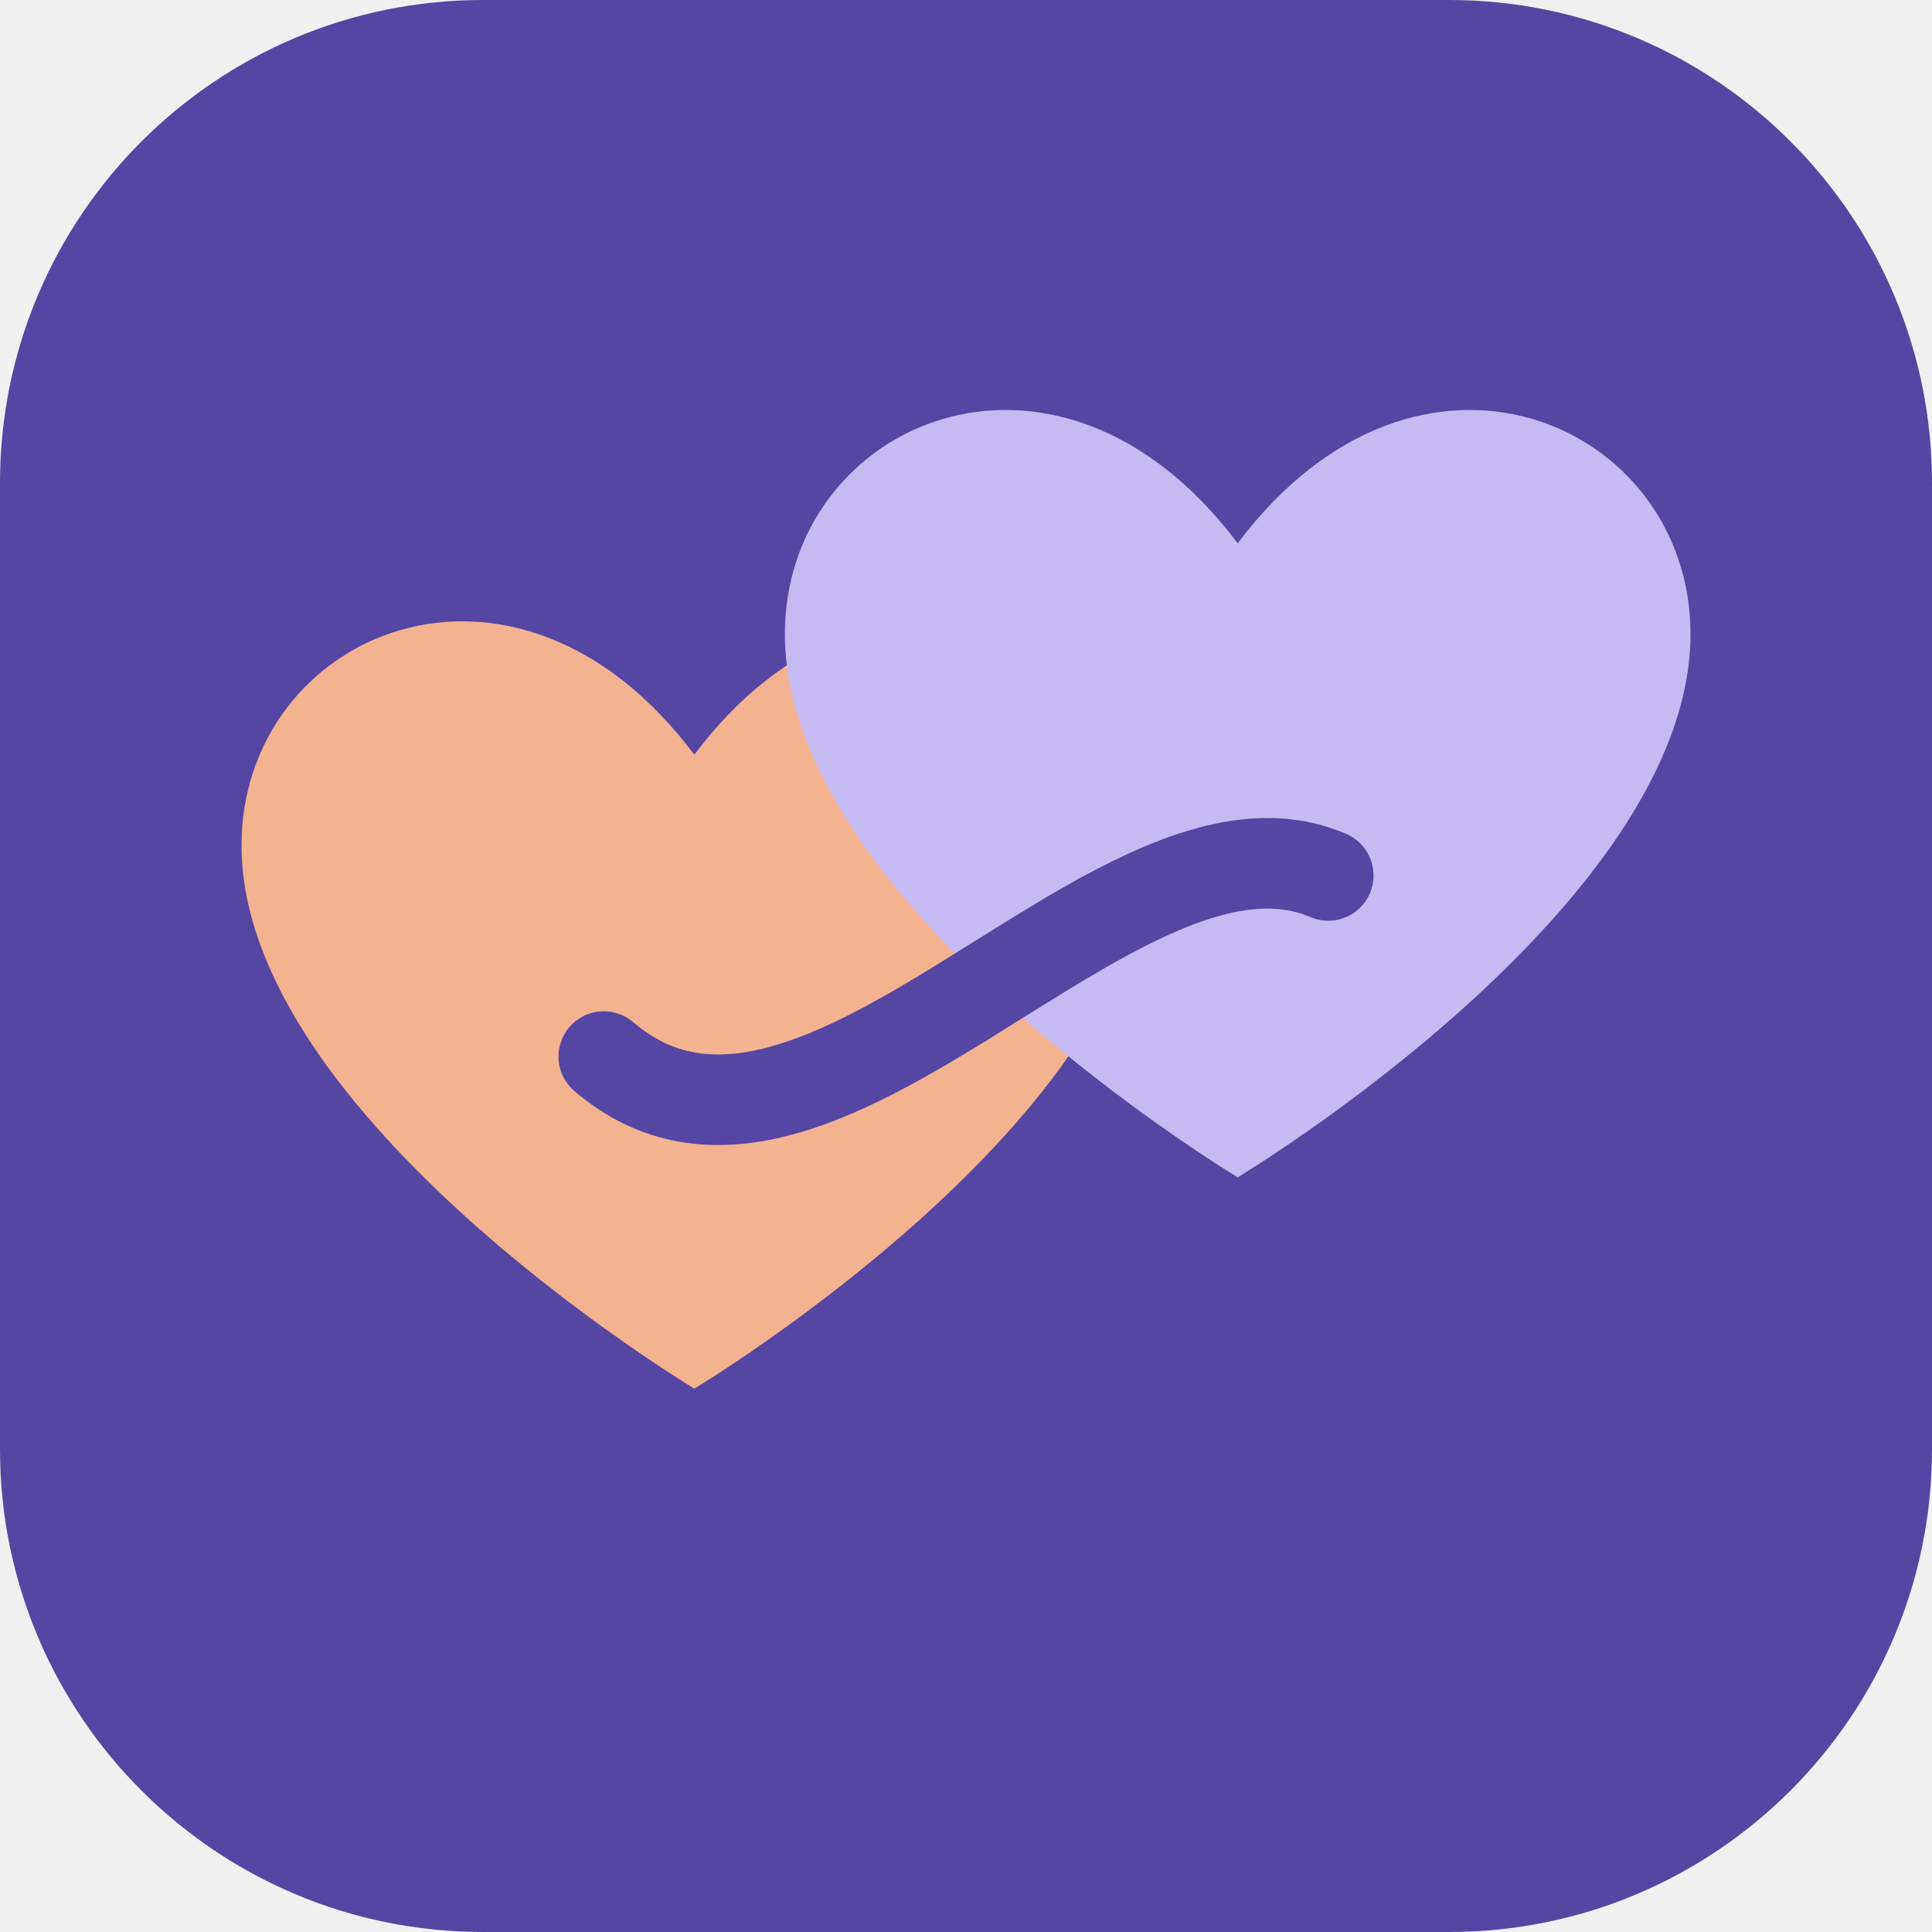
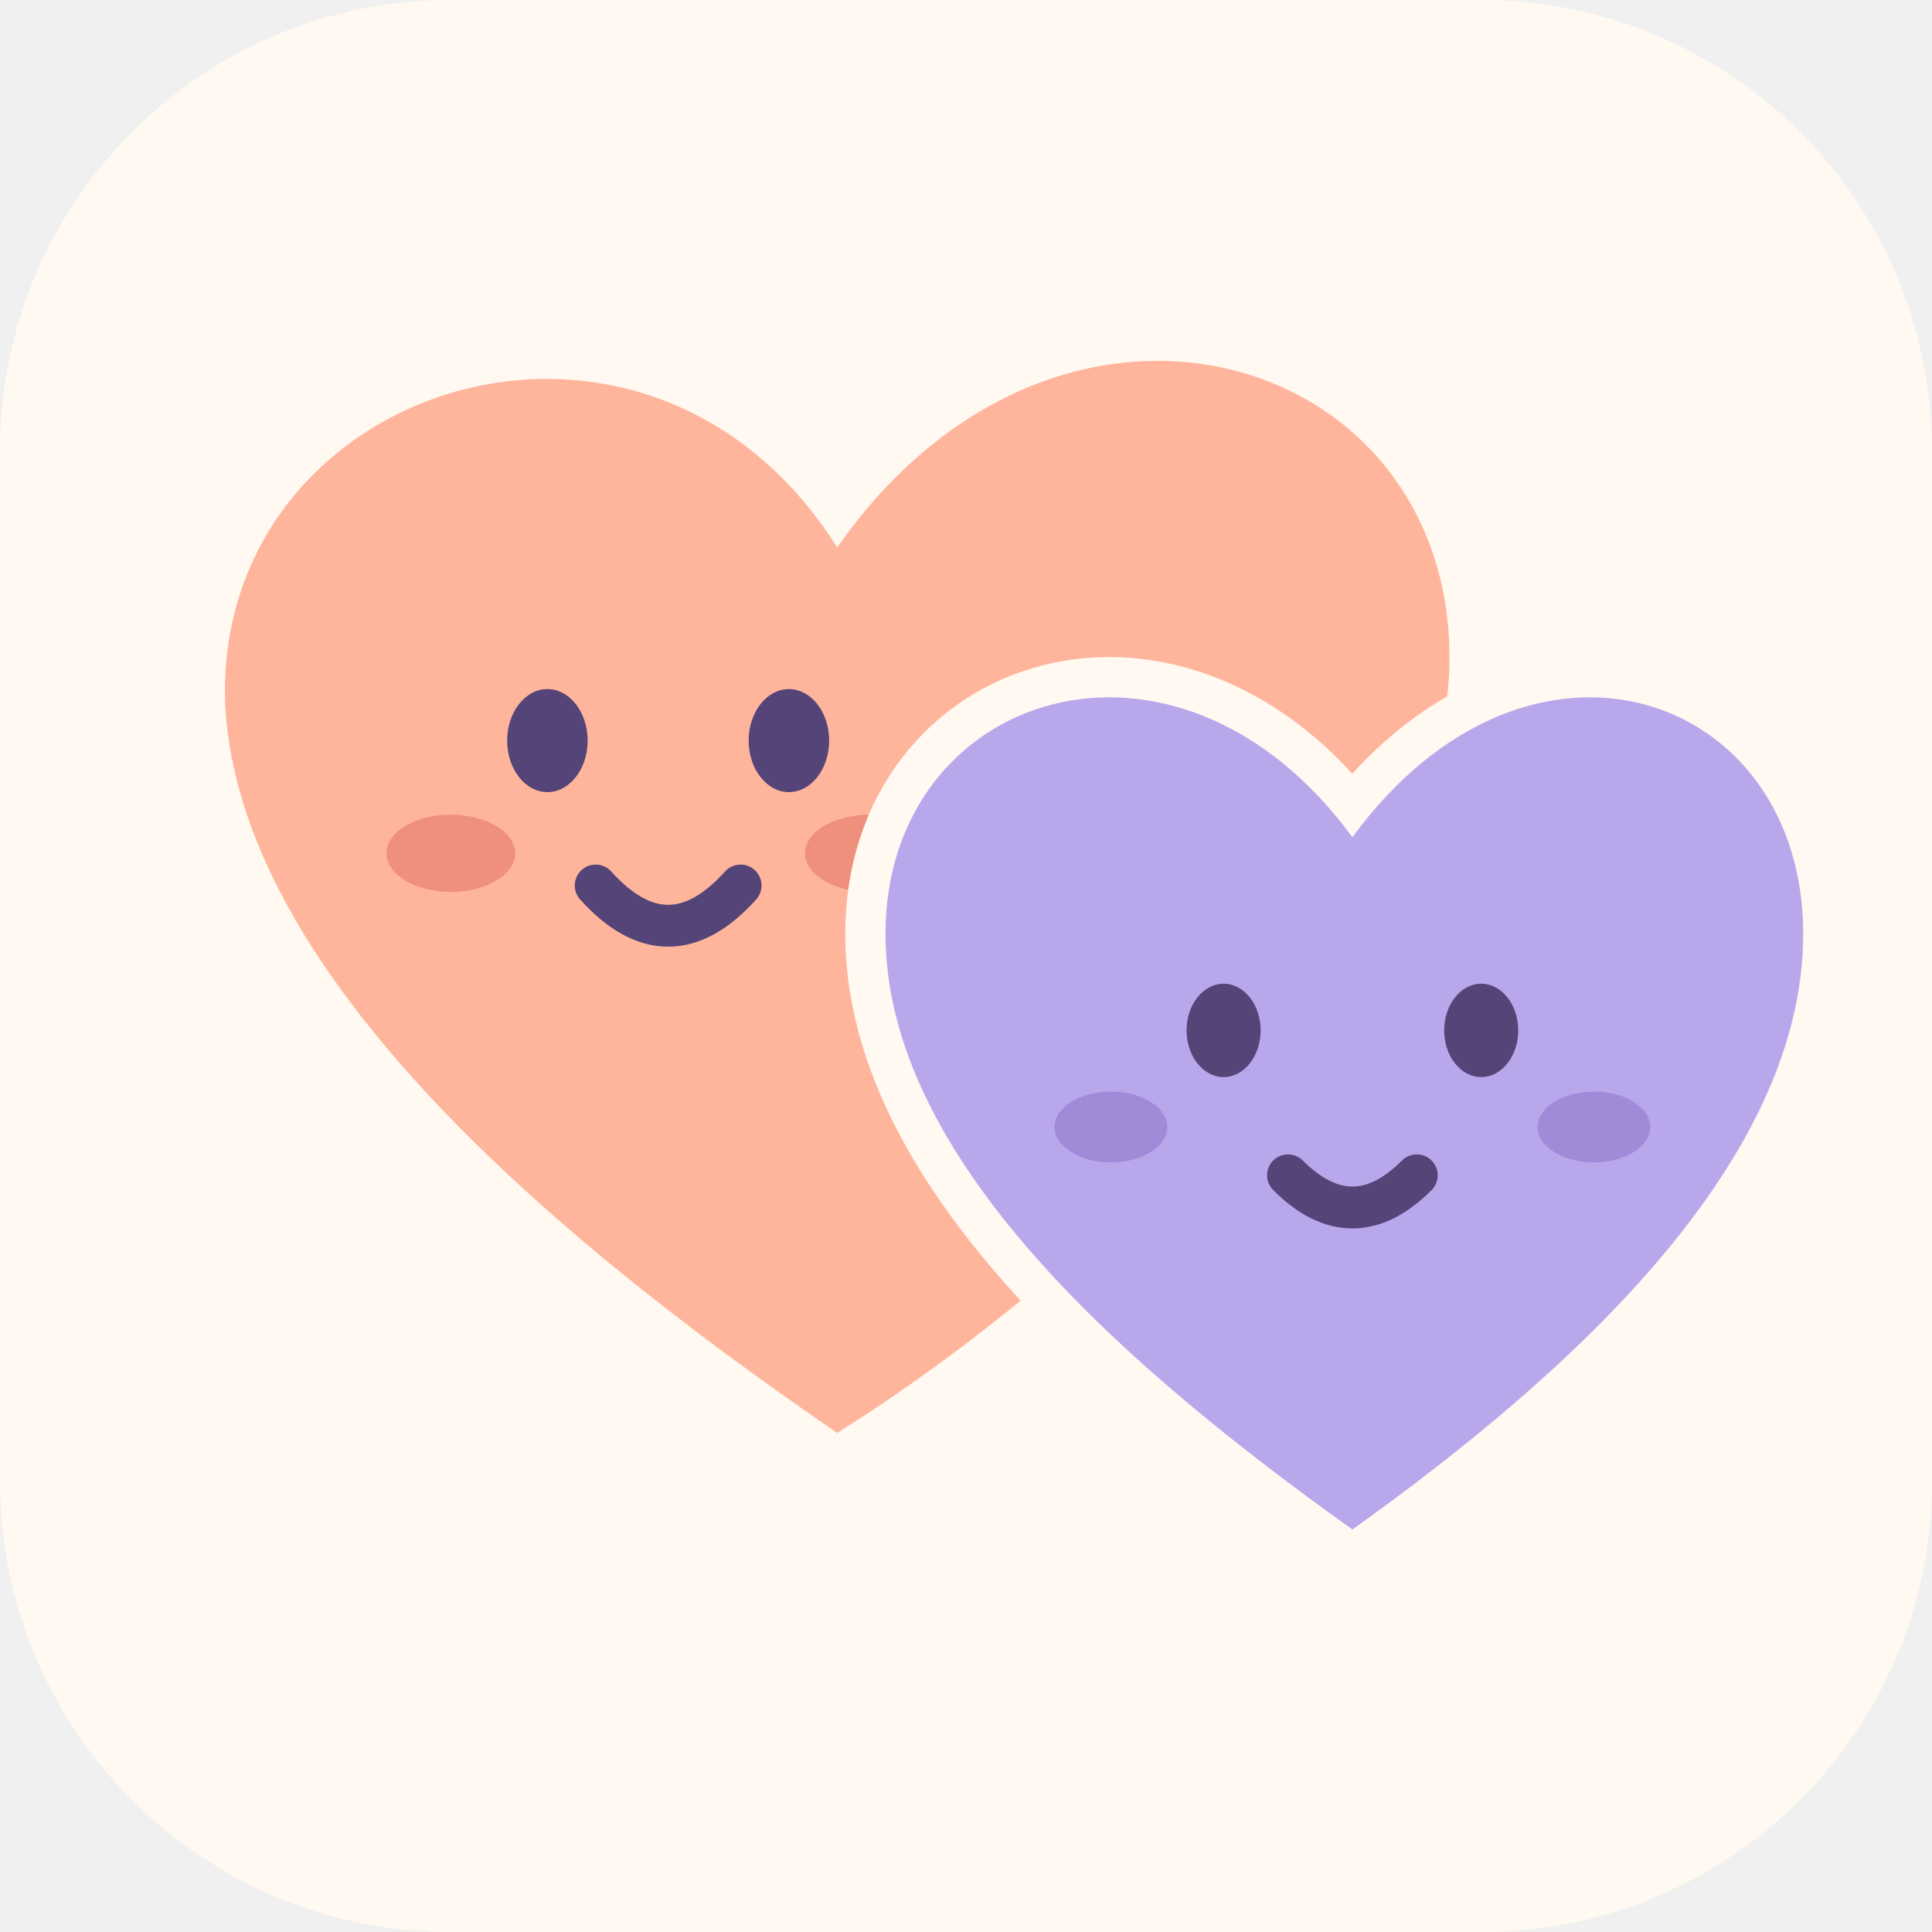
- <svg xmlns="http://www.w3.org/2000/svg" viewBox="0 0 64 64">
-   <rect width="64" height="64" rx="16" fill="#5546A3" />
-   <path d="M8 28c0-7 9-11 15-3 6-8 15-4 15 3 0 9-15 18-15 18S8 37 8 28Z" fill="#F3B290" />
-   <path d="M26 21c0-7 9-11 15-3 6-8 15-4 15 3 0 9-15 18-15 18S26 30 26 21Z" fill="#C6BAF2" />
-   <path d="M20 35c7 6 17-9 24-6" fill="none" stroke="#5546A3" stroke-width="3" stroke-linecap="round" />
+ <svg xmlns="http://www.w3.org/2000/svg" viewBox="0 0 120 120" fill="none">
+   <rect width="120" height="120" rx="28" fill="#FFF9F1" />
+   <g transform="translate(0 0) scale(1)">
+     <defs>
+       <mask id="friend-gap-a" maskUnits="userSpaceOnUse" x="0" y="0" width="120" height="120">
+         <rect width="120" height="120" fill="white" />
+         <path d="M84 52C73 37 55 43 55 58C55 72 70 85 84 95C98 85 112 72 112 58C112 43 95 37 84 52Z" fill="black" stroke="black" stroke-width="5" stroke-linejoin="round" />
+       </mask>
+     </defs>
+     <g mask="url(#friend-gap-a)">
+       <path d="M52 34C40 15 13 24 14 44C15 60 33 76 52 89C68 79 89 59 90 42C91 22 66 14 52 34Z" fill="#FFB59B" />
+       <g fill="#554478">
+         <ellipse cx="34" cy="46" rx="2.5" ry="3.2" />
+         <ellipse cx="49" cy="46" rx="2.5" ry="3.2" />
+       </g>
+       <path d="M37 55Q41.5 60 46 55" stroke="#554478" stroke-width="2.6" stroke-linecap="round" />
+       <g fill="#EF907D">
+         <ellipse cx="28" cy="53" rx="4" ry="2.4" />
+         <ellipse cx="54" cy="53" rx="4" ry="2.4" />
+       </g>
+     </g>
+     <path d="M84 52C73 37 55 43 55 58C55 72 70 85 84 95C98 85 112 72 112 58C112 43 95 37 84 52Z" fill="#B9A7EC" />
+     <g fill="#554478">
+       <ellipse cx="76" cy="64" rx="2.3" ry="2.9" />
+       <ellipse cx="92" cy="64" rx="2.3" ry="2.9" />
+     </g>
+     <path d="M80 73Q84 77 88 73" stroke="#554478" stroke-width="2.6" stroke-linecap="round" />
+     <g fill="#A18AD8">
+       <ellipse cx="69" cy="70" rx="3.5" ry="2.2" />
+       <ellipse cx="99" cy="70" rx="3.5" ry="2.2" />
+     </g>
+   </g>
</svg>
